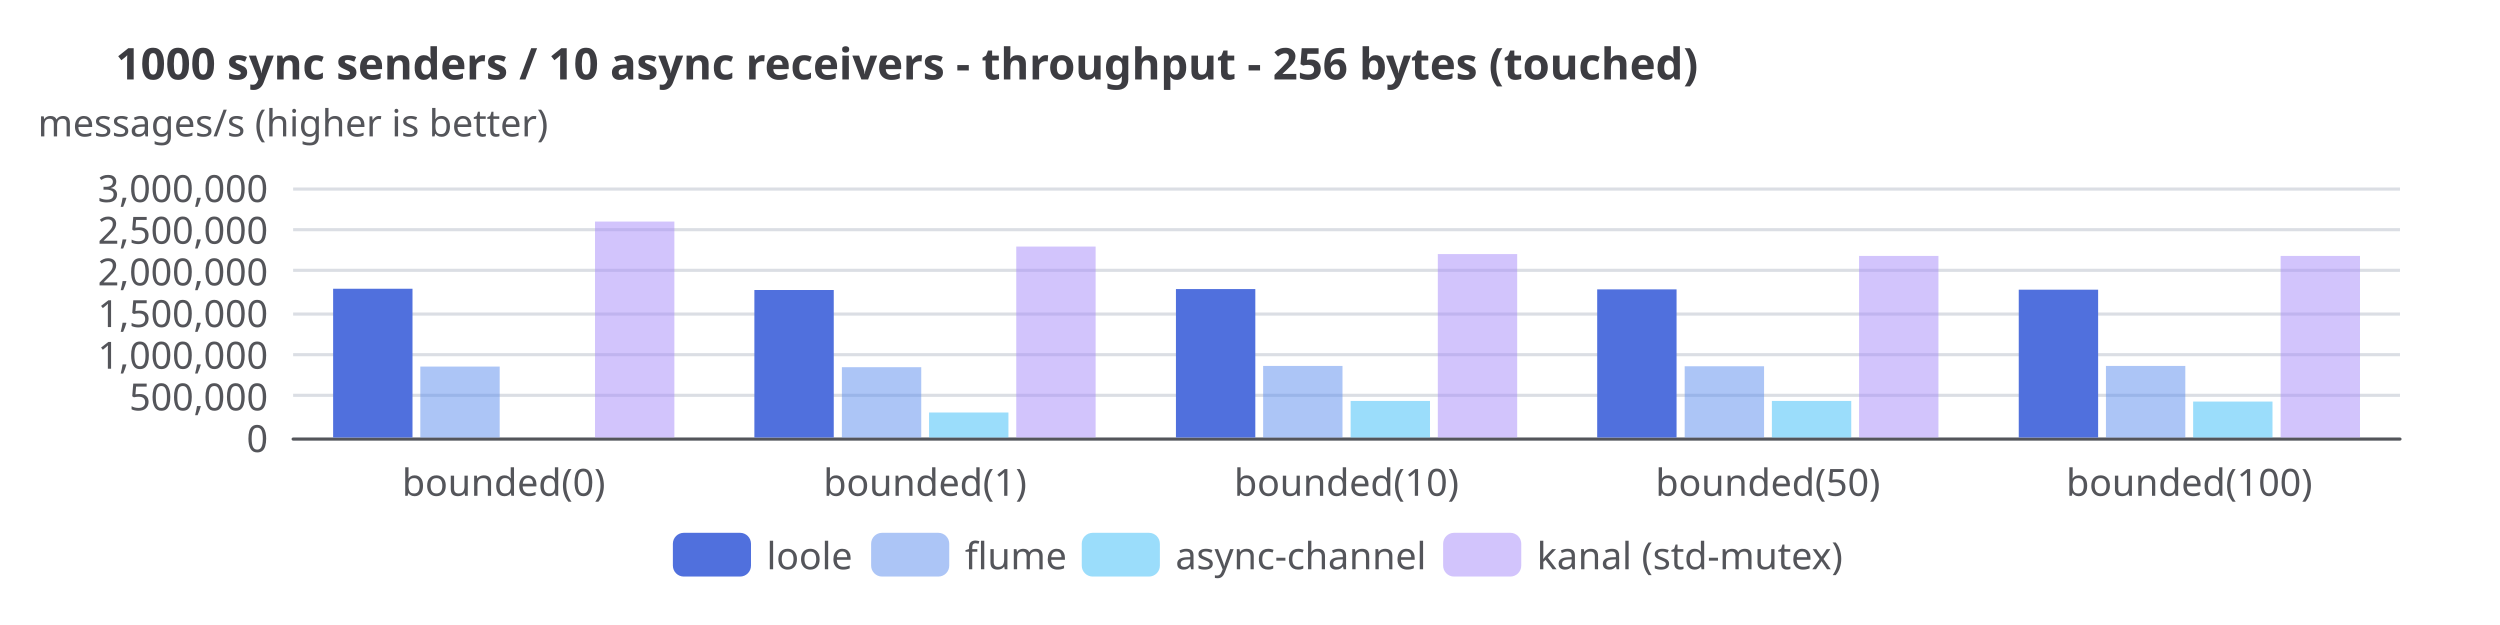
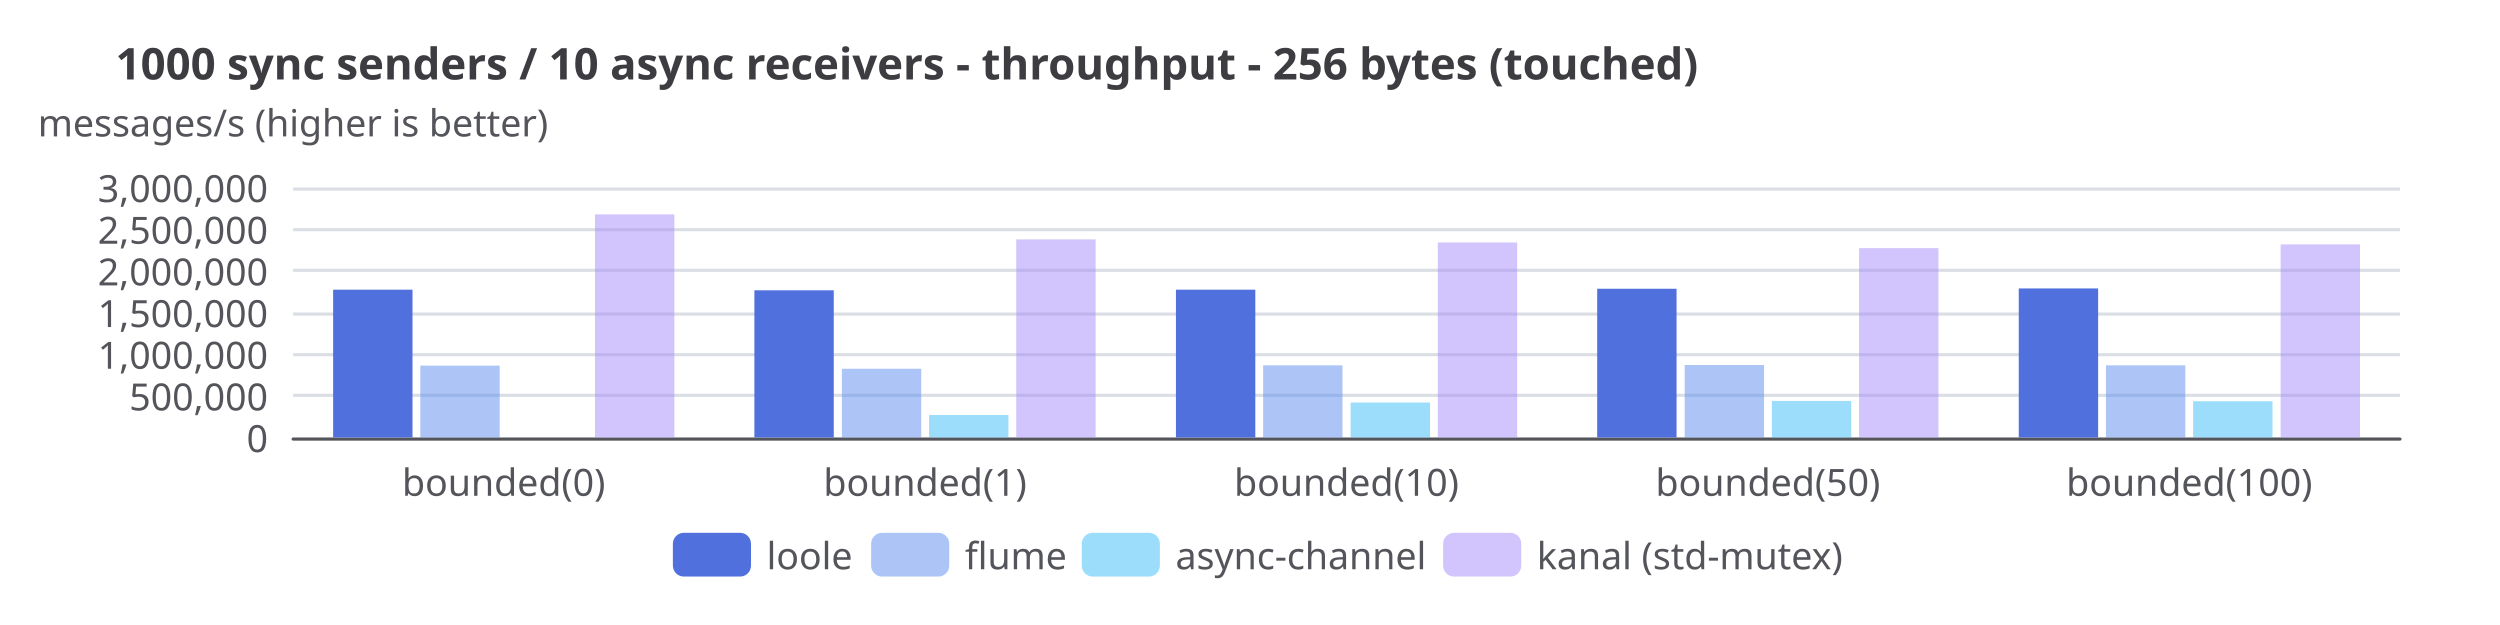
<svg xmlns="http://www.w3.org/2000/svg" width="800" height="200" version="1.1" baseProfile="full" viewBox="0 0 800 200">
  <rect width="800" height="200" x="0" y="0" fill="white" />
  <path d="M93.8 140.5L768 140.5" fill="none" pointer-events="visible" stroke="#dbdee4" class="zr8-cls-56" />
  <path d="M93.8 126.5L768 126.5" fill="none" pointer-events="visible" stroke="#dbdee4" class="zr8-cls-56" />
  <path d="M93.8 113.5L768 113.5" fill="none" pointer-events="visible" stroke="#dbdee4" class="zr8-cls-56" />
  <path d="M93.8 100.5L768 100.5" fill="none" pointer-events="visible" stroke="#dbdee4" class="zr8-cls-56" />
  <path d="M93.8 86.5L768 86.5" fill="none" pointer-events="visible" stroke="#dbdee4" class="zr8-cls-56" />
  <path d="M93.8 73.5L768 73.5" fill="none" pointer-events="visible" stroke="#dbdee4" class="zr8-cls-56" />
  <path d="M93.8 60.5L768 60.5" fill="none" pointer-events="visible" stroke="#dbdee4" class="zr8-cls-56" />
  <text dominant-baseline="central" text-anchor="middle" style="font-size:12px;font-family:sans-serif;" xml:space="preserve" y="-6" transform="translate(93.76 45)" fill="#54555a">messages/s (higher is better)</text>
  <path d="M93.8 140.5L768 140.5" fill="none" pointer-events="visible" stroke="#54555a" stroke-linecap="round" class="zr8-cls-56" />
  <text dominant-baseline="central" text-anchor="end" style="font-size:12px;font-family:sans-serif;" transform="translate(85.76 140)" fill="#54555a">0</text>
  <text dominant-baseline="central" text-anchor="end" style="font-size:12px;font-family:sans-serif;" transform="translate(85.76 126.6667)" fill="#54555a">500,000</text>
  <text dominant-baseline="central" text-anchor="end" style="font-size:12px;font-family:sans-serif;" transform="translate(85.76 113.3333)" fill="#54555a">1,000,000</text>
  <text dominant-baseline="central" text-anchor="end" style="font-size:12px;font-family:sans-serif;" transform="translate(85.76 100)" fill="#54555a">1,500,000</text>
  <text dominant-baseline="central" text-anchor="end" style="font-size:12px;font-family:sans-serif;" transform="translate(85.76 86.6667)" fill="#54555a">2,000,000</text>
  <text dominant-baseline="central" text-anchor="end" style="font-size:12px;font-family:sans-serif;" transform="translate(85.76 73.3333)" fill="#54555a">2,500,000</text>
  <text dominant-baseline="central" text-anchor="end" style="font-size:12px;font-family:sans-serif;" transform="translate(85.76 60)" fill="#54555a">3,000,000</text>
  <text dominant-baseline="central" text-anchor="middle" style="font-size:12px;font-family:sans-serif;" y="6" transform="translate(161.184 148)" fill="#54555a">bounded(0)</text>
  <text dominant-baseline="central" text-anchor="middle" style="font-size:12px;font-family:sans-serif;" y="6" transform="translate(296.032 148)" fill="#54555a">bounded(1)</text>
  <text dominant-baseline="central" text-anchor="middle" style="font-size:12px;font-family:sans-serif;" y="6" transform="translate(430.88 148)" fill="#54555a">bounded(10)</text>
  <text dominant-baseline="central" text-anchor="middle" style="font-size:12px;font-family:sans-serif;" y="6" transform="translate(565.728 148)" fill="#54555a">bounded(50)</text>
  <text dominant-baseline="central" text-anchor="middle" style="font-size:12px;font-family:sans-serif;" y="6" transform="translate(700.576 148)" fill="#54555a">bounded(100)</text>
-   <path d="M106.6 140l25.4 0l0 -47.6l-25.4 0Z" fill="#5070dd" ecmeta_series_index="0" ecmeta_data_index="0" ecmeta_ssr_type="chart" class="zr8-cls-57" />
-   <path d="M241.4 140l25.4 0l0 -47.2l-25.4 0Z" fill="#5070dd" ecmeta_series_index="0" ecmeta_data_index="1" ecmeta_ssr_type="chart" class="zr8-cls-57" />
-   <path d="M376.3 140l25.4 0l0 -47.5l-25.4 0Z" fill="#5070dd" ecmeta_series_index="0" ecmeta_data_index="2" ecmeta_ssr_type="chart" class="zr8-cls-57" />
-   <path d="M511.1 140l25.4 0l0 -47.4l-25.4 0Z" fill="#5070dd" ecmeta_series_index="0" ecmeta_data_index="3" ecmeta_ssr_type="chart" class="zr8-cls-57" />
-   <path d="M646 140l25.4 0l0 -47.3l-25.4 0Z" fill="#5070dd" ecmeta_series_index="0" ecmeta_data_index="4" ecmeta_ssr_type="chart" class="zr8-cls-57" />
-   <path d="M134.5 140l25.4 0l0 -22.7l-25.4 0Z" fill="rgb(91,141,239)" fill-opacity="0.5" ecmeta_series_index="1" ecmeta_data_index="0" ecmeta_ssr_type="chart" class="zr8-cls-58" />
-   <path d="M269.4 140l25.4 0l0 -22.5l-25.4 0Z" fill="rgb(91,141,239)" fill-opacity="0.5" ecmeta_series_index="1" ecmeta_data_index="1" ecmeta_ssr_type="chart" class="zr8-cls-58" />
-   <path d="M404.2 140l25.4 0l0 -22.9l-25.4 0Z" fill="rgb(91,141,239)" fill-opacity="0.5" ecmeta_series_index="1" ecmeta_data_index="2" ecmeta_ssr_type="chart" class="zr8-cls-58" />
-   <path d="M539.1 140l25.4 0l0 -22.8l-25.4 0Z" fill="rgb(91,141,239)" fill-opacity="0.5" ecmeta_series_index="1" ecmeta_data_index="3" ecmeta_ssr_type="chart" class="zr8-cls-58" />
-   <path d="M673.9 140l25.4 0l0 -22.9l-25.4 0Z" fill="rgb(91,141,239)" fill-opacity="0.5" ecmeta_series_index="1" ecmeta_data_index="4" ecmeta_ssr_type="chart" class="zr8-cls-58" />
-   <path d="M297.3 140l25.4 0l0 -8l-25.4 0Z" fill="rgb(56,189,248)" fill-opacity="0.5" ecmeta_series_index="2" ecmeta_data_index="1" ecmeta_ssr_type="chart" class="zr8-cls-59" />
-   <path d="M432.2 140l25.4 0l0 -11.7l-25.4 0Z" fill="rgb(56,189,248)" fill-opacity="0.5" ecmeta_series_index="2" ecmeta_data_index="2" ecmeta_ssr_type="chart" class="zr8-cls-59" />
+   <path d="M106.6 140l25.4 0l0 -47.3l-25.4 0Z" fill="#5070dd" ecmeta_series_index="0" ecmeta_data_index="0" ecmeta_ssr_type="chart" class="zr8-cls-57" />
+   <path d="M241.4 140l25.4 0l0 -47.1l-25.4 0Z" fill="#5070dd" ecmeta_series_index="0" ecmeta_data_index="1" ecmeta_ssr_type="chart" class="zr8-cls-57" />
+   <path d="M376.3 140l25.4 0l0 -47.3l-25.4 0Z" fill="#5070dd" ecmeta_series_index="0" ecmeta_data_index="2" ecmeta_ssr_type="chart" class="zr8-cls-57" />
+   <path d="M511.1 140l25.4 0l0 -47.6l-25.4 0Z" fill="#5070dd" ecmeta_series_index="0" ecmeta_data_index="3" ecmeta_ssr_type="chart" class="zr8-cls-57" />
+   <path d="M646 140l25.4 0l0 -47.7l-25.4 0Z" fill="#5070dd" ecmeta_series_index="0" ecmeta_data_index="4" ecmeta_ssr_type="chart" class="zr8-cls-57" />
+   <path d="M134.5 140l25.4 0l0 -23l-25.4 0Z" fill="rgb(91,141,239)" fill-opacity="0.5" ecmeta_series_index="1" ecmeta_data_index="0" ecmeta_ssr_type="chart" class="zr8-cls-58" />
+   <path d="M269.4 140l25.4 0l0 -22l-25.4 0Z" fill="rgb(91,141,239)" fill-opacity="0.5" ecmeta_series_index="1" ecmeta_data_index="1" ecmeta_ssr_type="chart" class="zr8-cls-58" />
+   <path d="M404.2 140l25.4 0l0 -23.1l-25.4 0Z" fill="rgb(91,141,239)" fill-opacity="0.5" ecmeta_series_index="1" ecmeta_data_index="2" ecmeta_ssr_type="chart" class="zr8-cls-58" />
+   <path d="M539.1 140l25.4 0l0 -23.2l-25.4 0Z" fill="rgb(91,141,239)" fill-opacity="0.5" ecmeta_series_index="1" ecmeta_data_index="3" ecmeta_ssr_type="chart" class="zr8-cls-58" />
+   <path d="M673.9 140l25.4 0l0 -23.1l-25.4 0Z" fill="rgb(91,141,239)" fill-opacity="0.5" ecmeta_series_index="1" ecmeta_data_index="4" ecmeta_ssr_type="chart" class="zr8-cls-58" />
+   <path d="M297.3 140l25.4 0l0 -7.2l-25.4 0Z" fill="rgb(56,189,248)" fill-opacity="0.5" ecmeta_series_index="2" ecmeta_data_index="1" ecmeta_ssr_type="chart" class="zr8-cls-59" />
+   <path d="M432.2 140l25.4 0l0 -11.2l-25.4 0Z" fill="rgb(56,189,248)" fill-opacity="0.5" ecmeta_series_index="2" ecmeta_data_index="2" ecmeta_ssr_type="chart" class="zr8-cls-59" />
  <path d="M567 140l25.4 0l0 -11.7l-25.4 0Z" fill="rgb(56,189,248)" fill-opacity="0.5" ecmeta_series_index="2" ecmeta_data_index="3" ecmeta_ssr_type="chart" class="zr8-cls-59" />
-   <path d="M701.8 140l25.4 0l0 -11.5l-25.4 0Z" fill="rgb(56,189,248)" fill-opacity="0.5" ecmeta_series_index="2" ecmeta_data_index="4" ecmeta_ssr_type="chart" class="zr8-cls-59" />
-   <path d="M190.4 140l25.4 0l0 -69.1l-25.4 0Z" fill="rgb(167,139,250)" fill-opacity="0.5" ecmeta_series_index="3" ecmeta_data_index="0" ecmeta_ssr_type="chart" class="zr8-cls-60" />
-   <path d="M325.2 140l25.4 0l0 -61.1l-25.4 0Z" fill="rgb(167,139,250)" fill-opacity="0.5" ecmeta_series_index="3" ecmeta_data_index="1" ecmeta_ssr_type="chart" class="zr8-cls-60" />
-   <path d="M460.1 140l25.4 0l0 -58.7l-25.4 0Z" fill="rgb(167,139,250)" fill-opacity="0.5" ecmeta_series_index="3" ecmeta_data_index="2" ecmeta_ssr_type="chart" class="zr8-cls-60" />
-   <path d="M594.9 140l25.4 0l0 -58.1l-25.4 0Z" fill="rgb(167,139,250)" fill-opacity="0.5" ecmeta_series_index="3" ecmeta_data_index="3" ecmeta_ssr_type="chart" class="zr8-cls-60" />
-   <path d="M729.8 140l25.4 0l0 -58.1l-25.4 0Z" fill="rgb(167,139,250)" fill-opacity="0.5" ecmeta_series_index="3" ecmeta_data_index="4" ecmeta_ssr_type="chart" class="zr8-cls-60" />
+   <path d="M701.8 140l25.4 0l0 -11.6l-25.4 0Z" fill="rgb(56,189,248)" fill-opacity="0.5" ecmeta_series_index="2" ecmeta_data_index="4" ecmeta_ssr_type="chart" class="zr8-cls-59" />
+   <path d="M190.4 140l25.4 0l0 -71.4l-25.4 0Z" fill="rgb(167,139,250)" fill-opacity="0.5" ecmeta_series_index="3" ecmeta_data_index="0" ecmeta_ssr_type="chart" class="zr8-cls-60" />
+   <path d="M325.2 140l25.4 0l0 -63.4l-25.4 0Z" fill="rgb(167,139,250)" fill-opacity="0.5" ecmeta_series_index="3" ecmeta_data_index="1" ecmeta_ssr_type="chart" class="zr8-cls-60" />
+   <path d="M460.1 140l25.4 0l0 -62.4l-25.4 0Z" fill="rgb(167,139,250)" fill-opacity="0.5" ecmeta_series_index="3" ecmeta_data_index="2" ecmeta_ssr_type="chart" class="zr8-cls-60" />
+   <path d="M594.9 140l25.4 0l0 -60.6l-25.4 0Z" fill="rgb(167,139,250)" fill-opacity="0.5" ecmeta_series_index="3" ecmeta_data_index="3" ecmeta_ssr_type="chart" class="zr8-cls-60" />
+   <path d="M729.8 140l25.4 0l0 -61.8l-25.4 0Z" fill="rgb(167,139,250)" fill-opacity="0.5" ecmeta_series_index="3" ecmeta_data_index="4" ecmeta_ssr_type="chart" class="zr8-cls-60" />
  <path d="M-5 -5.5l379.4 0l0 25l-379.4 0Z" transform="translate(215.32 170.5)" fill="rgb(0,0,0)" fill-opacity="0" stroke="#b7b9be" stroke-width="0" class="zr8-cls-56" />
  <path d="M3.5 0L21.5 0A3.5 3.5 0 0 1 25 3.5L25 10.5A3.5 3.5 0 0 1 21.5 14L3.5 14A3.5 3.5 0 0 1 0 10.5L0 3.5A3.5 3.5 0 0 1 3.5 0Z" transform="translate(215.32 170.5)" fill="#5070dd" ecmeta_series_index="0" ecmeta_data_index="0" ecmeta_ssr_type="legend" ecmeta_silent="true" class="zr8-cls-56" />
  <text dominant-baseline="central" text-anchor="start" style="font-size:12px;font-family:sans-serif;" x="30" y="7" transform="translate(215.32 170.5)" fill="#54555a">loole</text>
  <path d="M0 0l55.4 0l0 14l-55.4 0Z" transform="translate(215.32 170.5)" fill="none" pointer-events="visible" ecmeta_series_index="0" ecmeta_data_index="0" ecmeta_ssr_type="legend" class="zr8-cls-61" />
  <path d="M3.5 0L21.5 0A3.5 3.5 0 0 1 25 3.5L25 10.5A3.5 3.5 0 0 1 21.5 14L3.5 14A3.5 3.5 0 0 1 0 10.5L0 3.5A3.5 3.5 0 0 1 3.5 0Z" transform="translate(278.76 170.5)" fill="rgb(91,141,239)" fill-opacity="0.5" ecmeta_series_index="1" ecmeta_data_index="1" ecmeta_ssr_type="legend" ecmeta_silent="true" class="zr8-cls-56" />
  <text dominant-baseline="central" text-anchor="start" style="font-size:12px;font-family:sans-serif;" x="30" y="7" transform="translate(278.76 170.5)" fill="#54555a">flume</text>
  <path d="M0 0l59.4 0l0 14l-59.4 0Z" transform="translate(278.76 170.5)" fill="none" pointer-events="visible" ecmeta_series_index="1" ecmeta_data_index="1" ecmeta_ssr_type="legend" class="zr8-cls-61" />
  <path d="M3.5 0L21.5 0A3.5 3.5 0 0 1 25 3.5L25 10.5A3.5 3.5 0 0 1 21.5 14L3.5 14A3.5 3.5 0 0 1 0 10.5L0 3.5A3.5 3.5 0 0 1 3.5 0Z" transform="translate(346.16 170.5)" fill="rgb(56,189,248)" fill-opacity="0.5" ecmeta_series_index="2" ecmeta_data_index="2" ecmeta_ssr_type="legend" ecmeta_silent="true" class="zr8-cls-56" />
  <text dominant-baseline="central" text-anchor="start" style="font-size:12px;font-family:sans-serif;" x="30" y="7" transform="translate(346.16 170.5)" fill="#54555a">async-channel</text>
  <path d="M0 0l107.6 0l0 14l-107.6 0Z" transform="translate(346.16 170.5)" fill="none" pointer-events="visible" ecmeta_series_index="2" ecmeta_data_index="2" ecmeta_ssr_type="legend" class="zr8-cls-61" />
  <path d="M3.5 0L21.5 0A3.5 3.5 0 0 1 25 3.5L25 10.5A3.5 3.5 0 0 1 21.5 14L3.5 14A3.5 3.5 0 0 1 0 10.5L0 3.5A3.5 3.5 0 0 1 3.5 0Z" transform="translate(461.8 170.5)" fill="rgb(167,139,250)" fill-opacity="0.5" ecmeta_series_index="3" ecmeta_data_index="3" ecmeta_ssr_type="legend" ecmeta_silent="true" class="zr8-cls-56" />
  <text dominant-baseline="central" text-anchor="start" style="font-size:12px;font-family:sans-serif;" xml:space="preserve" x="30" y="7" transform="translate(461.8 170.5)" fill="#54555a">kanal (std-mutex)</text>
  <path d="M0 0l122.9 0l0 14l-122.9 0Z" transform="translate(461.8 170.5)" fill="none" pointer-events="visible" ecmeta_series_index="3" ecmeta_data_index="3" ecmeta_ssr_type="legend" class="zr8-cls-61" />
  <path d="M-5 -5l473.4 0l0 24l-473.4 0Z" transform="translate(37 13)" fill="rgb(0,0,0)" fill-opacity="0" stroke="#3c3c41" stroke-width="0" class="zr8-cls-56" />
  <text dominant-baseline="central" text-anchor="start" style="font-size:14px;font-family:sans-serif;font-weight:bold;" xml:space="preserve" y="7" transform="translate(37 13)" fill="#3c3c41">1000 sync senders / 10 async receivers - throughput - 256 bytes (touched)</text>
  <style>
.zr8-cls-56:hover {
pointer-events:none;
}
.zr8-cls-57:hover {
cursor:pointer;
fill:rgba(88,123,243,1);
}
.zr8-cls-58:hover {
cursor:pointer;
fill:rgba(100,155,255,0.5);
}
.zr8-cls-59:hover {
cursor:pointer;
fill:rgba(61,207,255,0.5);
}
.zr8-cls-60:hover {
cursor:pointer;
fill:rgba(183,152,255,0.5);
}
.zr8-cls-61:hover {
cursor:pointer;
fill:rgba(0,0,0,0);
}



</style>
</svg>
